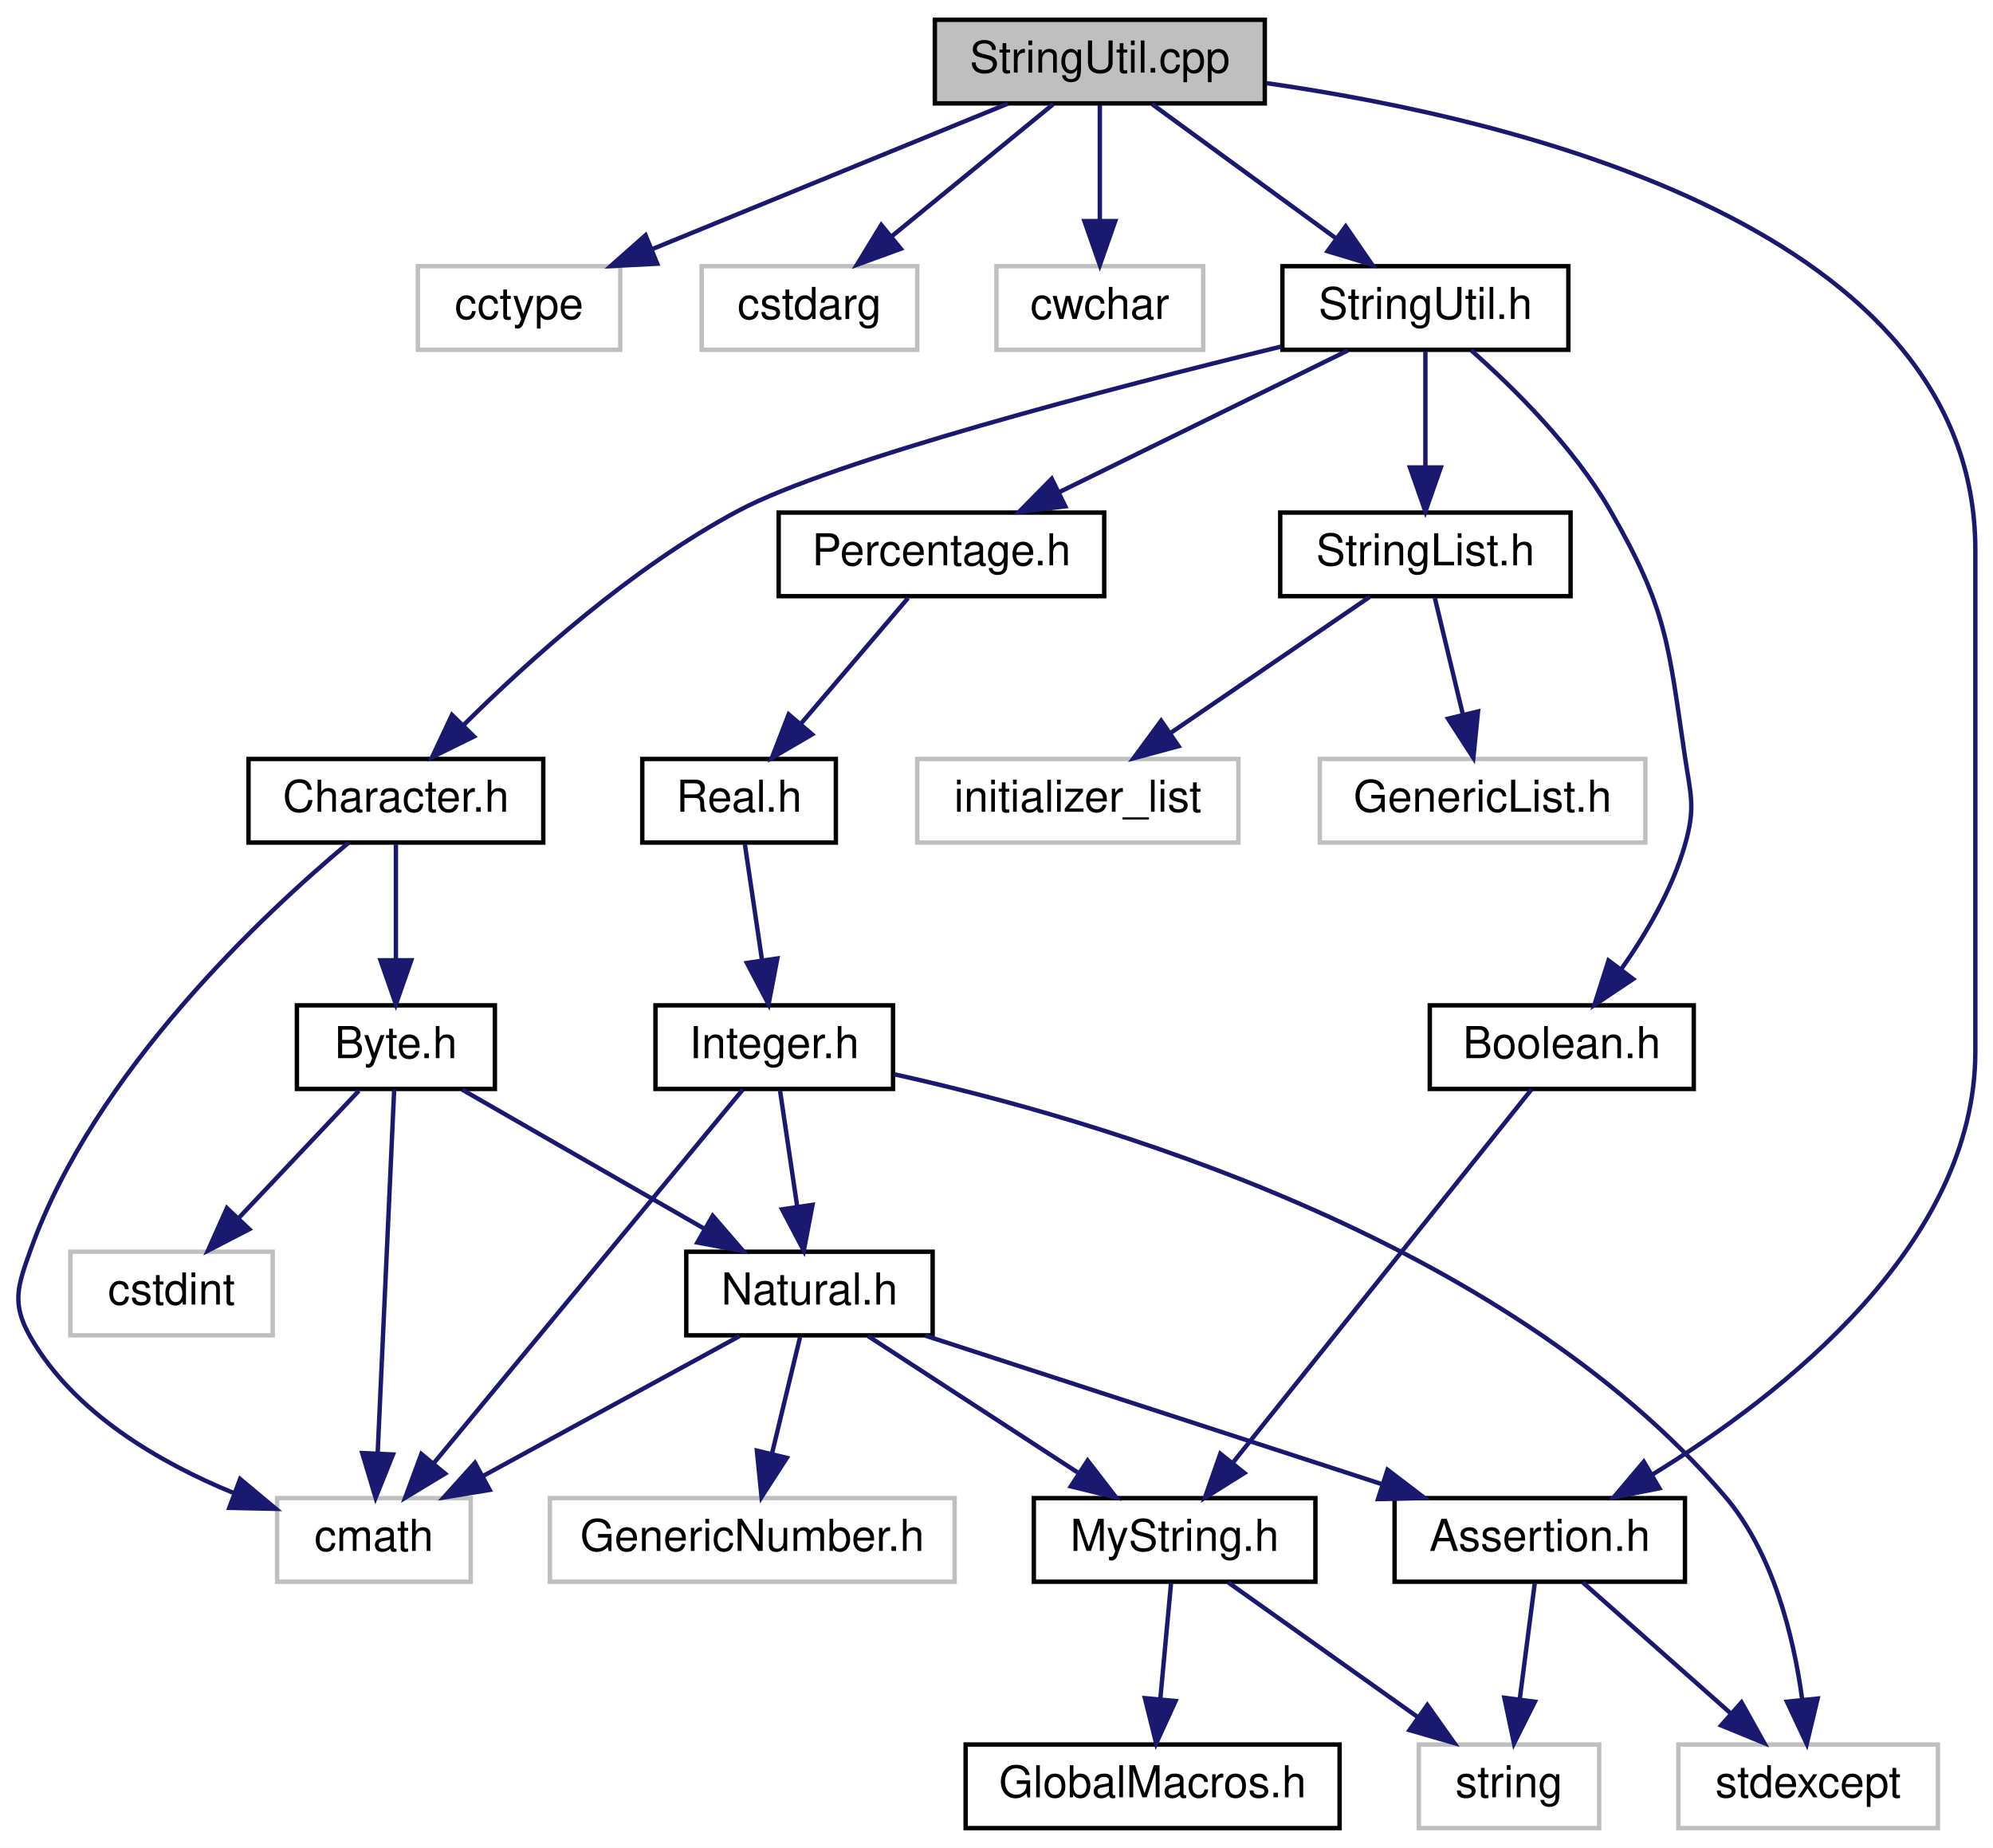
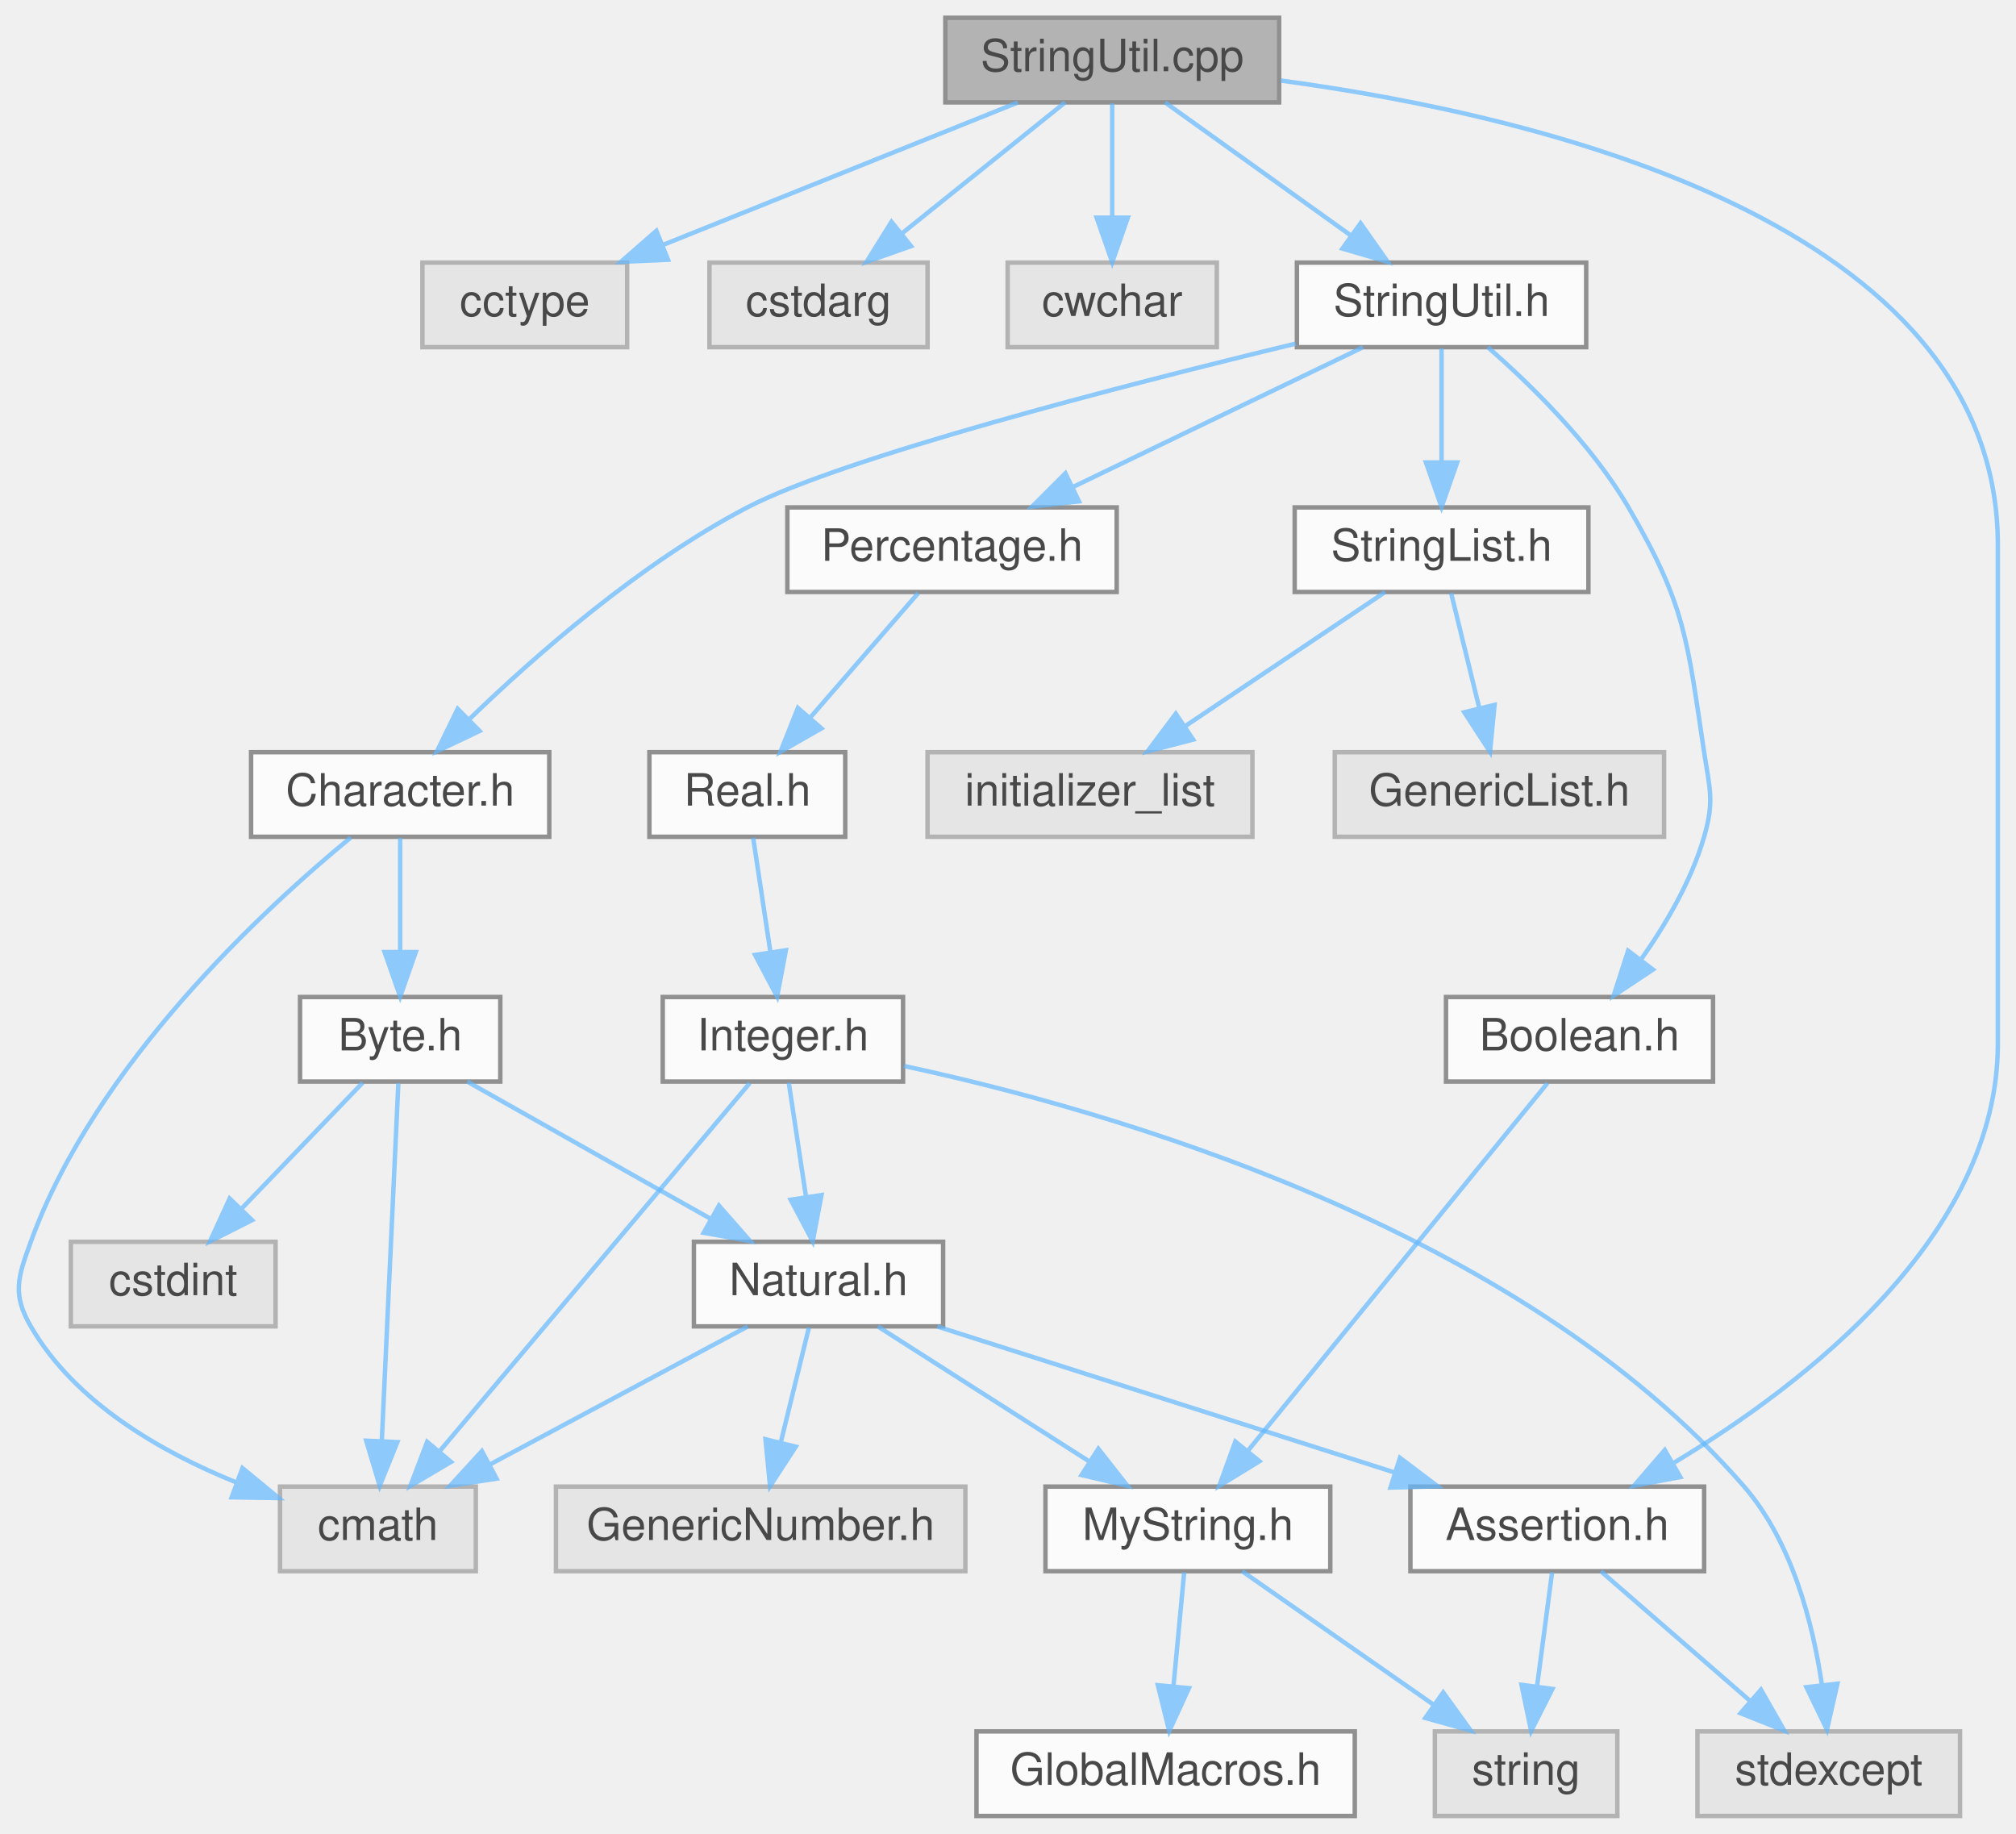
- <svg xmlns="http://www.w3.org/2000/svg" xmlns:xlink="http://www.w3.org/1999/xlink" width="453pt" height="420pt" viewBox="0.00 0.00 452.97 420.00">
-   <g id="graph0" class="graph" transform="scale(1 1) rotate(0) translate(4 416)">
-     <polygon fill="white" stroke="transparent" points="-4,4 -4,-416 448.97,-416 448.97,4 -4,4" />
-     <g id="node1" class="node">
-       <g id="a_node1">
-         <a xlink:title="The StringUtil body implements several string routines not included in the standard C++ library (like...">
-           <polygon fill="#bfbfbf" stroke="black" points="208.47,-392.5 208.47,-411.5 283.47,-411.5 283.47,-392.5 208.47,-392.5" />
-           <text text-anchor="middle" x="245.97" y="-399.5" font-family="Helvetica,sans-Serif" font-size="10.00">StringUtil.cpp</text>
-         </a>
+ <svg xmlns="http://www.w3.org/2000/svg" xmlns:xlink="http://www.w3.org/1999/xlink" width="453pt" height="412pt" viewBox="0.00 0.00 452.84 412.00">
+   <svg id="main" version="1.1" xml:space="preserve">
+     <style type="text/css">
+ .node, .edge {opacity: 0.7;}
+ .node.selected, .edge.selected {opacity: 1;}
+ .edge:hover path { stroke: red; }
+ .edge:hover polygon { stroke: red; fill: red; }
+ </style>
+     <svg id="graph" class="graph">
+       <g id="graph0" class="graph" transform="scale(1 1) rotate(0) translate(4 408)">
+         <g id="Node000001" class="node">
+           <g id="a_Node000001">
+             <a xlink:title="The StringUtil body implements several string routines not included in the standard C++ library (like...">
+               <polygon fill="#999999" stroke="#666666" points="283.34,-404 208.34,-404 208.34,-385 283.34,-385 283.34,-404" />
+               <text text-anchor="middle" x="245.84" y="-392" font-family="Helvetica,sans-Serif" font-size="10.00">StringUtil.cpp</text>
+             </a>
+           </g>
+         </g>
+         <g id="Node000002" class="node">
+           <g id="a_Node000002">
+             <a xlink:title=" ">
+               <polygon fill="#e0e0e0" stroke="#999999" points="136.84,-349 90.84,-349 90.84,-330 136.84,-330 136.84,-349" />
+               <text text-anchor="middle" x="113.84" y="-337" font-family="Helvetica,sans-Serif" font-size="10.00">cctype</text>
+             </a>
+           </g>
+         </g>
+         <g id="edge1_Node000001_Node000002" class="edge">
+           <g id="a_edge1_Node000001_Node000002">
+             <a xlink:title=" ">
+               <path fill="none" stroke="#63b8ff" d="M224.63,-384.98C203.11,-376.34 169.56,-362.87 145.01,-353.02" />
+               <polygon fill="#63b8ff" stroke="#63b8ff" points="146.02,-349.65 135.43,-349.17 143.41,-356.14 146.02,-349.65" />
+             </a>
+           </g>
+         </g>
+         <g id="Node000003" class="node">
+           <g id="a_Node000003">
+             <a xlink:title=" ">
+               <polygon fill="#e0e0e0" stroke="#999999" points="204.34,-349 155.34,-349 155.34,-330 204.34,-330 204.34,-349" />
+               <text text-anchor="middle" x="179.84" y="-337" font-family="Helvetica,sans-Serif" font-size="10.00">cstdarg</text>
+             </a>
+           </g>
+         </g>
+         <g id="edge2_Node000001_Node000003" class="edge">
+           <g id="a_edge2_Node000001_Node000003">
+             <a xlink:title=" ">
+               <path fill="none" stroke="#63b8ff" d="M235.24,-384.98C225.38,-377.07 210.49,-365.11 198.62,-355.58" />
+               <polygon fill="#63b8ff" stroke="#63b8ff" points="200.63,-352.7 190.64,-349.17 196.24,-358.16 200.63,-352.7" />
+             </a>
+           </g>
+         </g>
+         <g id="Node000004" class="node">
+           <g id="a_Node000004">
+             <a xlink:title=" ">
+               <polygon fill="#e0e0e0" stroke="#999999" points="269.34,-349 222.34,-349 222.34,-330 269.34,-330 269.34,-349" />
+               <text text-anchor="middle" x="245.84" y="-337" font-family="Helvetica,sans-Serif" font-size="10.00">cwchar</text>
+             </a>
+           </g>
+         </g>
+         <g id="edge3_Node000001_Node000004" class="edge">
+           <g id="a_edge3_Node000001_Node000004">
+             <a xlink:title=" ">
+               <path fill="none" stroke="#63b8ff" d="M245.84,-384.75C245.84,-377.8 245.84,-367.85 245.84,-359.13" />
+               <polygon fill="#63b8ff" stroke="#63b8ff" points="249.34,-359.09 245.84,-349.09 242.34,-359.09 249.34,-359.09" />
+             </a>
+           </g>
+         </g>
+         <g id="Node000005" class="node">
+           <g id="a_Node000005">
+             <a xlink:href="_assertion_8h.html" target="_top" xlink:title="The Assertion specification defines macros for pre- and postconditions in functions or methods.">
+               <polygon fill="white" stroke="#666666" points="378.84,-74 312.84,-74 312.84,-55 378.84,-55 378.84,-74" />
+               <text text-anchor="middle" x="345.84" y="-62" font-family="Helvetica,sans-Serif" font-size="10.00">Assertion.h</text>
+             </a>
+           </g>
+         </g>
+         <g id="edge4_Node000001_Node000005" class="edge">
+           <g id="a_edge4_Node000001_Node000005">
+             <a xlink:title=" ">
+               <path fill="none" stroke="#63b8ff" d="M283.74,-389.9C341.48,-382.11 444.84,-358.02 444.84,-285.5 444.84,-285.5 444.84,-285.5 444.84,-173.5 444.84,-130.35 401.37,-96.96 372.04,-79.35" />
+               <polygon fill="#63b8ff" stroke="#63b8ff" points="373.5,-76.15 363.08,-74.19 370,-82.21 373.5,-76.15" />
+             </a>
+           </g>
+         </g>
+         <g id="Node000008" class="node">
+           <g id="a_Node000008">
+             <a xlink:href="_string_util_8h.html" target="_top" xlink:title="The StringUtil specification defines several string routines not included in the standard C++ library...">
+               <polygon fill="white" stroke="#666666" points="352.34,-349 287.34,-349 287.34,-330 352.34,-330 352.34,-349" />
+               <text text-anchor="middle" x="319.84" y="-337" font-family="Helvetica,sans-Serif" font-size="10.00">StringUtil.h</text>
+             </a>
+           </g>
+         </g>
+         <g id="edge7_Node000001_Node000008" class="edge">
+           <g id="a_edge7_Node000001_Node000008">
+             <a xlink:title=" ">
+               <path fill="none" stroke="#63b8ff" d="M257.73,-384.98C268.99,-376.92 286.13,-364.65 299.55,-355.03" />
+               <polygon fill="#63b8ff" stroke="#63b8ff" points="301.64,-357.84 307.73,-349.17 297.57,-352.15 301.64,-357.84" />
+             </a>
+           </g>
+         </g>
+         <g id="Node000006" class="node">
+           <g id="a_Node000006">
+             <a xlink:title=" ">
+               <polygon fill="#e0e0e0" stroke="#999999" points="436.34,-19 377.34,-19 377.34,0 436.34,0 436.34,-19" />
+               <text text-anchor="middle" x="406.84" y="-7" font-family="Helvetica,sans-Serif" font-size="10.00">stdexcept</text>
+             </a>
+           </g>
+         </g>
+         <g id="edge5_Node000005_Node000006" class="edge">
+           <g id="a_edge5_Node000005_Node000006">
+             <a xlink:title=" ">
+               <path fill="none" stroke="#63b8ff" d="M355.64,-54.98C364.66,-47.15 378.25,-35.34 389.16,-25.86" />
+               <polygon fill="#63b8ff" stroke="#63b8ff" points="391.61,-28.37 396.86,-19.17 387.02,-23.09 391.61,-28.37" />
+             </a>
+           </g>
+         </g>
+         <g id="Node000007" class="node">
+           <g id="a_Node000007">
+             <a xlink:title=" ">
+               <polygon fill="#e0e0e0" stroke="#999999" points="359.34,-19 318.34,-19 318.34,0 359.34,0 359.34,-19" />
+               <text text-anchor="middle" x="338.84" y="-7" font-family="Helvetica,sans-Serif" font-size="10.00">string</text>
+             </a>
+           </g>
+         </g>
+         <g id="edge6_Node000005_Node000007" class="edge">
+           <g id="a_edge6_Node000005_Node000007">
+             <a xlink:title=" ">
+               <path fill="none" stroke="#63b8ff" d="M344.68,-54.75C343.77,-47.8 342.45,-37.85 341.3,-29.13" />
+               <polygon fill="#63b8ff" stroke="#63b8ff" points="344.75,-28.54 339.97,-19.09 337.81,-29.46 344.75,-28.54" />
+             </a>
+           </g>
+         </g>
+         <g id="Node000009" class="node">
+           <g id="a_Node000009">
+             <a xlink:href="_boolean_8h.html" target="_top" xlink:title="The Boolean specification and body provides a value object type for boolean values.">
+               <polygon fill="white" stroke="#666666" points="380.84,-184 320.84,-184 320.84,-165 380.84,-165 380.84,-184" />
+               <text text-anchor="middle" x="350.84" y="-172" font-family="Helvetica,sans-Serif" font-size="10.00">Boolean.h</text>
+             </a>
+           </g>
+         </g>
+         <g id="edge8_Node000008_Node000009" class="edge">
+           <g id="a_edge8_Node000008_Node000009">
+             <a xlink:title=" ">
+               <path fill="none" stroke="#63b8ff" d="M330.24,-329.99C339.72,-321.71 353.49,-308.31 361.84,-294 374.73,-271.9 375.02,-264.3 378.84,-239 380.1,-230.65 381.18,-228.11 378.84,-220 375.97,-210.06 370.16,-200.2 364.56,-192.29" />
+               <polygon fill="#63b8ff" stroke="#63b8ff" points="367.34,-190.16 358.51,-184.3 361.76,-194.39 367.34,-190.16" />
+             </a>
+           </g>
+         </g>
+         <g id="Node000012" class="node">
+           <g id="a_Node000012">
+             <a xlink:href="_character_8h.html" target="_top" xlink:title="The Character specification and body provides a value object type for character values.">
+               <polygon fill="white" stroke="#666666" points="119.34,-239 52.34,-239 52.34,-220 119.34,-220 119.34,-239" />
+               <text text-anchor="middle" x="85.84" y="-227" font-family="Helvetica,sans-Serif" font-size="10.00">Character.h</text>
+             </a>
+           </g>
+         </g>
+         <g id="edge12_Node000008_Node000012" class="edge">
+           <g id="a_edge12_Node000008_Node000012">
+             <a xlink:title=" ">
+               <path fill="none" stroke="#63b8ff" d="M287.07,-330.8C247.99,-321.34 185.25,-305.16 163.84,-294 139.8,-281.47 116.23,-260.78 101.4,-246.44" />
+               <polygon fill="#63b8ff" stroke="#63b8ff" points="103.68,-243.77 94.12,-239.22 98.76,-248.74 103.68,-243.77" />
+             </a>
+           </g>
+         </g>
+         <g id="Node000018" class="node">
+           <g id="a_Node000018">
+             <a xlink:href="_percentage_8h.html" target="_top" xlink:title="The Percentage specification and body provides a simple percentage type.">
+               <polygon fill="white" stroke="#666666" points="246.84,-294 172.84,-294 172.84,-275 246.84,-275 246.84,-294" />
+               <text text-anchor="middle" x="209.84" y="-282" font-family="Helvetica,sans-Serif" font-size="10.00">Percentage.h</text>
+             </a>
+           </g>
+         </g>
+         <g id="edge22_Node000008_Node000018" class="edge">
+           <g id="a_edge22_Node000008_Node000018">
+             <a xlink:title=" ">
+               <path fill="none" stroke="#63b8ff" d="M302.17,-329.98C284.55,-321.5 257.26,-308.35 236.91,-298.54" />
+               <polygon fill="#63b8ff" stroke="#63b8ff" points="238.36,-295.36 227.83,-294.17 235.32,-301.66 238.36,-295.36" />
+             </a>
+           </g>
+         </g>
+         <g id="Node000021" class="node">
+           <g id="a_Node000021">
+             <a xlink:href="_string_list_8h.html" target="_top" xlink:title="The StringList specification defines lists of string values with zero-based arbitrary indexed access ...">
+               <polygon fill="white" stroke="#666666" points="352.84,-294 286.84,-294 286.84,-275 352.84,-275 352.84,-294" />
+               <text text-anchor="middle" x="319.84" y="-282" font-family="Helvetica,sans-Serif" font-size="10.00">StringList.h</text>
+             </a>
+           </g>
+         </g>
+         <g id="edge28_Node000008_Node000021" class="edge">
+           <g id="a_edge28_Node000008_Node000021">
+             <a xlink:title=" ">
+               <path fill="none" stroke="#63b8ff" d="M319.84,-329.75C319.84,-322.8 319.84,-312.85 319.84,-304.13" />
+               <polygon fill="#63b8ff" stroke="#63b8ff" points="323.34,-304.09 319.84,-294.09 316.34,-304.09 323.34,-304.09" />
+             </a>
+           </g>
+         </g>
+         <g id="Node000010" class="node">
+           <g id="a_Node000010">
+             <a xlink:href="_my_string_8h.html" target="_top" xlink:title="The String specification defines a standard string type.">
+               <polygon fill="white" stroke="#666666" points="294.84,-74 230.84,-74 230.84,-55 294.84,-55 294.84,-74" />
+               <text text-anchor="middle" x="262.84" y="-62" font-family="Helvetica,sans-Serif" font-size="10.00">MyString.h</text>
+             </a>
+           </g>
+         </g>
+         <g id="edge9_Node000009_Node000010" class="edge">
+           <g id="a_edge9_Node000009_Node000010">
+             <a xlink:title=" ">
+               <path fill="none" stroke="#63b8ff" d="M343.64,-164.66C328.93,-146.61 295.25,-105.28 276.35,-82.08" />
+               <polygon fill="#63b8ff" stroke="#63b8ff" points="278.92,-79.7 269.89,-74.16 273.5,-84.12 278.92,-79.7" />
+             </a>
+           </g>
+         </g>
+         <g id="edge10_Node000010_Node000007" class="edge">
+           <g id="a_edge10_Node000010_Node000007">
+             <a xlink:title=" ">
+               <path fill="none" stroke="#63b8ff" d="M275.05,-54.98C286.62,-46.92 304.22,-34.65 318,-25.03" />
+               <polygon fill="#63b8ff" stroke="#63b8ff" points="320.21,-27.76 326.41,-19.17 316.2,-22.02 320.21,-27.76" />
+             </a>
+           </g>
+         </g>
+         <g id="Node000011" class="node">
+           <g id="a_Node000011">
+             <a xlink:href="_global_macros_8h.html" target="_top" xlink:title="The GlobalMacros specification defines simple macros (e.g. for parameter modes).">
+               <polygon fill="white" stroke="#666666" points="300.34,-19 215.34,-19 215.34,0 300.34,0 300.34,-19" />
+               <text text-anchor="middle" x="257.84" y="-7" font-family="Helvetica,sans-Serif" font-size="10.00">GlobalMacros.h</text>
+             </a>
+           </g>
+         </g>
+         <g id="edge11_Node000010_Node000011" class="edge">
+           <g id="a_edge11_Node000010_Node000011">
+             <a xlink:title=" ">
+               <path fill="none" stroke="#63b8ff" d="M262.01,-54.75C261.36,-47.8 260.42,-37.85 259.6,-29.13" />
+               <polygon fill="#63b8ff" stroke="#63b8ff" points="263.07,-28.72 258.65,-19.09 256.1,-29.37 263.07,-28.72" />
+             </a>
+           </g>
+         </g>
+         <g id="Node000013" class="node">
+           <g id="a_Node000013">
+             <a xlink:title=" ">
+               <polygon fill="#e0e0e0" stroke="#999999" points="102.84,-74 58.84,-74 58.84,-55 102.84,-55 102.84,-74" />
+               <text text-anchor="middle" x="80.84" y="-62" font-family="Helvetica,sans-Serif" font-size="10.00">cmath</text>
+             </a>
+           </g>
+         </g>
+         <g id="edge13_Node000012_Node000013" class="edge">
+           <g id="a_edge13_Node000012_Node000013">
+             <a xlink:title=" ">
+               <path fill="none" stroke="#63b8ff" d="M74.74,-219.84C55.66,-204.16 17.32,-168.97 2.84,-129 -0.04,-121.06 -1.4,-117.3 2.84,-110 12.79,-92.87 32.08,-81.78 48.98,-74.96" />
+               <polygon fill="#63b8ff" stroke="#63b8ff" points="50.4,-78.16 58.57,-71.42 47.98,-71.6 50.4,-78.16" />
+             </a>
+           </g>
+         </g>
+         <g id="Node000014" class="node">
+           <g id="a_Node000014">
+             <a xlink:href="_byte_8h.html" target="_top" xlink:title="The Byte specification and body provides a value object type for byte values.">
+               <polygon fill="white" stroke="#666666" points="108.34,-184 63.34,-184 63.34,-165 108.34,-165 108.34,-184" />
+               <text text-anchor="middle" x="85.84" y="-172" font-family="Helvetica,sans-Serif" font-size="10.00">Byte.h</text>
+             </a>
+           </g>
+         </g>
+         <g id="edge14_Node000012_Node000014" class="edge">
+           <g id="a_edge14_Node000012_Node000014">
+             <a xlink:title=" ">
+               <path fill="none" stroke="#63b8ff" d="M85.84,-219.75C85.84,-212.8 85.84,-202.85 85.84,-194.13" />
+               <polygon fill="#63b8ff" stroke="#63b8ff" points="89.34,-194.09 85.84,-184.09 82.34,-194.09 89.34,-194.09" />
+             </a>
+           </g>
+         </g>
+         <g id="edge15_Node000014_Node000013" class="edge">
+           <g id="a_edge15_Node000014_Node000013">
+             <a xlink:title=" ">
+               <path fill="none" stroke="#63b8ff" d="M85.43,-164.66C84.62,-147.17 82.8,-107.8 81.71,-84.27" />
+               <polygon fill="#63b8ff" stroke="#63b8ff" points="85.2,-83.99 81.24,-74.16 78.21,-84.31 85.2,-83.99" />
+             </a>
+           </g>
+         </g>
+         <g id="Node000015" class="node">
+           <g id="a_Node000015">
+             <a xlink:title=" ">
+               <polygon fill="#e0e0e0" stroke="#999999" points="57.84,-129 11.84,-129 11.84,-110 57.84,-110 57.84,-129" />
+               <text text-anchor="middle" x="34.84" y="-117" font-family="Helvetica,sans-Serif" font-size="10.00">cstdint</text>
+             </a>
+           </g>
+         </g>
+         <g id="edge16_Node000014_Node000015" class="edge">
+           <g id="a_edge16_Node000014_Node000015">
+             <a xlink:title=" ">
+               <path fill="none" stroke="#63b8ff" d="M77.42,-164.75C70.07,-157.11 59.21,-145.82 50.3,-136.56" />
+               <polygon fill="#63b8ff" stroke="#63b8ff" points="52.56,-133.87 43.1,-129.09 47.52,-138.72 52.56,-133.87" />
+             </a>
+           </g>
+         </g>
+         <g id="Node000016" class="node">
+           <g id="a_Node000016">
+             <a xlink:href="_natural_8h.html" target="_top" xlink:title="The Natural specification and body provides a value object type for naturals (positive integers with ...">
+               <polygon fill="white" stroke="#666666" points="207.84,-129 151.84,-129 151.84,-110 207.84,-110 207.84,-129" />
+               <text text-anchor="middle" x="179.84" y="-117" font-family="Helvetica,sans-Serif" font-size="10.00">Natural.h</text>
+             </a>
+           </g>
+         </g>
+         <g id="edge17_Node000014_Node000016" class="edge">
+           <g id="a_edge17_Node000014_Node000016">
+             <a xlink:title=" ">
+               <path fill="none" stroke="#63b8ff" d="M100.94,-164.98C115.66,-156.69 138.26,-143.94 155.51,-134.22" />
+               <polygon fill="#63b8ff" stroke="#63b8ff" points="157.47,-137.13 164.46,-129.17 154.03,-131.03 157.47,-137.13" />
+             </a>
+           </g>
+         </g>
+         <g id="edge19_Node000016_Node000005" class="edge">
+           <g id="a_edge19_Node000016_Node000005">
+             <a xlink:title=" ">
+               <path fill="none" stroke="#63b8ff" d="M206.51,-109.98C234.38,-101.09 278.29,-87.07 309.36,-77.15" />
+               <polygon fill="#63b8ff" stroke="#63b8ff" points="310.5,-80.46 318.96,-74.08 308.37,-73.79 310.5,-80.46" />
+             </a>
+           </g>
+         </g>
+         <g id="edge21_Node000016_Node000010" class="edge">
+           <g id="a_edge21_Node000016_Node000010">
+             <a xlink:title=" ">
+               <path fill="none" stroke="#63b8ff" d="M193.18,-109.98C205.93,-101.84 225.39,-89.41 240.51,-79.76" />
+               <polygon fill="#63b8ff" stroke="#63b8ff" points="242.72,-82.5 249.26,-74.17 238.95,-76.6 242.72,-82.5" />
+             </a>
+           </g>
+         </g>
+         <g id="edge18_Node000016_Node000013" class="edge">
+           <g id="a_edge18_Node000016_Node000013">
+             <a xlink:title=" ">
+               <path fill="none" stroke="#63b8ff" d="M163.93,-109.98C148.29,-101.61 124.18,-88.7 105.96,-78.95" />
+               <polygon fill="#63b8ff" stroke="#63b8ff" points="107.5,-75.8 97.04,-74.17 104.2,-81.98 107.5,-75.8" />
+             </a>
+           </g>
+         </g>
+         <g id="Node000017" class="node">
+           <g id="a_Node000017">
+             <a xlink:title=" ">
+               <polygon fill="#e0e0e0" stroke="#999999" points="212.84,-74 120.84,-74 120.84,-55 212.84,-55 212.84,-74" />
+               <text text-anchor="middle" x="166.84" y="-62" font-family="Helvetica,sans-Serif" font-size="10.00">GenericNumber.h</text>
+             </a>
+           </g>
+         </g>
+         <g id="edge20_Node000016_Node000017" class="edge">
+           <g id="a_edge20_Node000016_Node000017">
+             <a xlink:title=" ">
+               <path fill="none" stroke="#63b8ff" d="M177.69,-109.75C175.97,-102.72 173.49,-92.62 171.34,-83.84" />
+               <polygon fill="#63b8ff" stroke="#63b8ff" points="174.73,-82.97 168.95,-74.09 167.93,-84.63 174.73,-82.97" />
+             </a>
+           </g>
+         </g>
+         <g id="Node000019" class="node">
+           <g id="a_Node000019">
+             <a xlink:href="_real_8h.html" target="_top" xlink:title="The Real specification defines a value object type for real values.">
+               <polygon fill="white" stroke="#666666" points="185.84,-239 141.84,-239 141.84,-220 185.84,-220 185.84,-239" />
+               <text text-anchor="middle" x="163.84" y="-227" font-family="Helvetica,sans-Serif" font-size="10.00">Real.h</text>
+             </a>
+           </g>
+         </g>
+         <g id="edge23_Node000018_Node000019" class="edge">
+           <g id="a_edge23_Node000018_Node000019">
+             <a xlink:title=" ">
+               <path fill="none" stroke="#63b8ff" d="M202.24,-274.75C195.68,-267.18 186.02,-256.05 178.03,-246.84" />
+               <polygon fill="#63b8ff" stroke="#63b8ff" points="180.49,-244.35 171.29,-239.09 175.21,-248.94 180.49,-244.35" />
+             </a>
+           </g>
+         </g>
+         <g id="Node000020" class="node">
+           <g id="a_Node000020">
+             <a xlink:href="_integer_8h.html" target="_top" xlink:title="The Integer specification and body provides a value object type for ints.">
+               <polygon fill="white" stroke="#666666" points="198.84,-184 144.84,-184 144.84,-165 198.84,-165 198.84,-184" />
+               <text text-anchor="middle" x="171.84" y="-172" font-family="Helvetica,sans-Serif" font-size="10.00">Integer.h</text>
+             </a>
+           </g>
+         </g>
+         <g id="edge24_Node000019_Node000020" class="edge">
+           <g id="a_edge24_Node000019_Node000020">
+             <a xlink:title=" ">
+               <path fill="none" stroke="#63b8ff" d="M165.16,-219.75C166.21,-212.8 167.71,-202.85 169.03,-194.13" />
+               <polygon fill="#63b8ff" stroke="#63b8ff" points="172.51,-194.5 170.54,-184.09 165.59,-193.45 172.51,-194.5" />
+             </a>
+           </g>
+         </g>
+         <g id="edge26_Node000020_Node000006" class="edge">
+           <g id="a_edge26_Node000020_Node000006">
+             <a xlink:title=" ">
+               <path fill="none" stroke="#63b8ff" d="M199.06,-168.5C244.81,-158.66 337.09,-132.46 387.84,-74 398.57,-61.64 403.24,-43.42 405.27,-29.67" />
+               <polygon fill="#63b8ff" stroke="#63b8ff" points="408.79,-29.72 406.44,-19.39 401.83,-28.93 408.79,-29.72" />
+             </a>
+           </g>
+         </g>
+         <g id="edge25_Node000020_Node000013" class="edge">
+           <g id="a_edge25_Node000020_Node000013">
+             <a xlink:title=" ">
+               <path fill="none" stroke="#63b8ff" d="M164.39,-164.66C149.19,-146.61 114.36,-105.28 94.81,-82.08" />
+               <polygon fill="#63b8ff" stroke="#63b8ff" points="97.26,-79.55 88.14,-74.16 91.9,-84.06 97.26,-79.55" />
+             </a>
+           </g>
+         </g>
+         <g id="edge27_Node000020_Node000016" class="edge">
+           <g id="a_edge27_Node000020_Node000016">
+             <a xlink:title=" ">
+               <path fill="none" stroke="#63b8ff" d="M173.16,-164.75C174.21,-157.8 175.71,-147.85 177.03,-139.13" />
+               <polygon fill="#63b8ff" stroke="#63b8ff" points="180.51,-139.5 178.54,-129.09 173.59,-138.45 180.51,-139.5" />
+             </a>
+           </g>
+         </g>
+         <g id="Node000022" class="node">
+           <g id="a_Node000022">
+             <a xlink:title=" ">
+               <polygon fill="#e0e0e0" stroke="#999999" points="277.34,-239 204.34,-239 204.34,-220 277.34,-220 277.34,-239" />
+               <text text-anchor="middle" x="240.84" y="-227" font-family="Helvetica,sans-Serif" font-size="10.00">initializer_list</text>
+             </a>
+           </g>
+         </g>
+         <g id="edge29_Node000021_Node000022" class="edge">
+           <g id="a_edge29_Node000021_Node000022">
+             <a xlink:title=" ">
+               <path fill="none" stroke="#63b8ff" d="M307.15,-274.98C295.01,-266.84 276.48,-254.41 262.09,-244.76" />
+               <polygon fill="#63b8ff" stroke="#63b8ff" points="264.02,-241.84 253.76,-239.17 260.12,-247.65 264.02,-241.84" />
+             </a>
+           </g>
+         </g>
+         <g id="Node000023" class="node">
+           <g id="a_Node000023">
+             <a xlink:title=" ">
+               <polygon fill="#e0e0e0" stroke="#999999" points="369.84,-239 295.84,-239 295.84,-220 369.84,-220 369.84,-239" />
+               <text text-anchor="middle" x="332.84" y="-227" font-family="Helvetica,sans-Serif" font-size="10.00">GenericList.h</text>
+             </a>
+           </g>
+         </g>
+         <g id="edge30_Node000021_Node000023" class="edge">
+           <g id="a_edge30_Node000021_Node000023">
+             <a xlink:title=" ">
+               <path fill="none" stroke="#63b8ff" d="M321.99,-274.75C323.71,-267.72 326.19,-257.62 328.34,-248.84" />
+               <polygon fill="#63b8ff" stroke="#63b8ff" points="331.75,-249.63 330.73,-239.09 324.95,-247.97 331.75,-249.63" />
+             </a>
+           </g>
+         </g>
      </g>
-     </g>
-     <g id="node2" class="node">
-       <g id="a_node2">
-         <a xlink:title=" ">
-           <polygon fill="white" stroke="#bfbfbf" points="90.97,-336.5 90.97,-355.5 136.97,-355.5 136.97,-336.5 90.97,-336.5" />
-           <text text-anchor="middle" x="113.97" y="-343.5" font-family="Helvetica,sans-Serif" font-size="10.00">cctype</text>
-         </a>
-       </g>
-     </g>
-     <g id="edge1" class="edge">
-       <path fill="none" stroke="midnightblue" d="M225.06,-392.44C203.24,-383.52 168.82,-369.44 144.08,-359.32" />
-       <polygon fill="midnightblue" stroke="midnightblue" points="145.37,-356.06 134.79,-355.52 142.72,-362.54 145.37,-356.06" />
-     </g>
-     <g id="node3" class="node">
-       <g id="a_node3">
-         <a xlink:title=" ">
-           <polygon fill="white" stroke="#bfbfbf" points="155.47,-336.5 155.47,-355.5 204.47,-355.5 204.47,-336.5 155.47,-336.5" />
-           <text text-anchor="middle" x="179.97" y="-343.5" font-family="Helvetica,sans-Serif" font-size="10.00">cstdarg</text>
-         </a>
-       </g>
-     </g>
-     <g id="edge2" class="edge">
-       <path fill="none" stroke="midnightblue" d="M235.37,-392.32C225.52,-384.26 210.62,-372.08 198.76,-362.37" />
-       <polygon fill="midnightblue" stroke="midnightblue" points="200.73,-359.46 190.77,-355.83 196.29,-364.88 200.73,-359.46" />
-     </g>
-     <g id="node4" class="node">
-       <g id="a_node4">
-         <a xlink:title=" ">
-           <polygon fill="white" stroke="#bfbfbf" points="222.47,-336.5 222.47,-355.5 269.47,-355.5 269.47,-336.5 222.47,-336.5" />
-           <text text-anchor="middle" x="245.97" y="-343.5" font-family="Helvetica,sans-Serif" font-size="10.00">cwchar</text>
-         </a>
-       </g>
-     </g>
-     <g id="edge3" class="edge">
-       <path fill="none" stroke="midnightblue" d="M245.97,-392.08C245.97,-385.01 245.97,-374.86 245.97,-365.99" />
-       <polygon fill="midnightblue" stroke="midnightblue" points="249.47,-365.75 245.97,-355.75 242.47,-365.75 249.47,-365.75" />
-     </g>
-     <g id="node5" class="node">
-       <g id="a_node5">
-         <a xlink:href="_assertion_8h.html" target="_top" xlink:title="The Assertion specification defines macros for pre- and postconditions in functions or methods.">
-           <polygon fill="white" stroke="black" points="312.97,-56.5 312.97,-75.5 378.97,-75.5 378.97,-56.5 312.97,-56.5" />
-           <text text-anchor="middle" x="345.97" y="-63.5" font-family="Helvetica,sans-Serif" font-size="10.00">Assertion.h</text>
-         </a>
-       </g>
-     </g>
-     <g id="edge4" class="edge">
-       <path fill="none" stroke="midnightblue" d="M283.87,-397.1C341.61,-388.82 444.97,-363.83 444.97,-291 444.97,-291 444.97,-291 444.97,-177 444.97,-133.18 401.04,-98.93 371.7,-80.94" />
-       <polygon fill="midnightblue" stroke="midnightblue" points="373.16,-77.74 362.77,-75.68 369.61,-83.77 373.16,-77.74" />
-     </g>
-     <g id="node8" class="node">
-       <g id="a_node8">
-         <a xlink:href="_string_util_8h.html" target="_top" xlink:title="The StringUtil specification defines several string routines not included in the standard C++ library...">
-           <polygon fill="white" stroke="black" points="287.47,-336.5 287.47,-355.5 352.47,-355.5 352.47,-336.5 287.47,-336.5" />
-           <text text-anchor="middle" x="319.97" y="-343.5" font-family="Helvetica,sans-Serif" font-size="10.00">StringUtil.h</text>
-         </a>
-       </g>
-     </g>
-     <g id="edge7" class="edge">
-       <path fill="none" stroke="midnightblue" d="M257.86,-392.32C269.12,-384.11 286.26,-371.6 299.68,-361.81" />
-       <polygon fill="midnightblue" stroke="midnightblue" points="301.85,-364.56 307.87,-355.83 297.73,-358.9 301.85,-364.56" />
-     </g>
-     <g id="node6" class="node">
-       <g id="a_node6">
-         <a xlink:title=" ">
-           <polygon fill="white" stroke="#bfbfbf" points="377.47,-0.5 377.47,-19.5 436.47,-19.5 436.47,-0.5 377.47,-0.5" />
-           <text text-anchor="middle" x="406.97" y="-7.5" font-family="Helvetica,sans-Serif" font-size="10.00">stdexcept</text>
-         </a>
-       </g>
-     </g>
-     <g id="edge5" class="edge">
-       <path fill="none" stroke="midnightblue" d="M355.77,-56.32C364.79,-48.34 378.38,-36.31 389.29,-26.65" />
-       <polygon fill="midnightblue" stroke="midnightblue" points="391.83,-29.08 396.99,-19.83 387.19,-23.84 391.83,-29.08" />
-     </g>
-     <g id="node7" class="node">
-       <g id="a_node7">
-         <a xlink:title=" ">
-           <polygon fill="white" stroke="#bfbfbf" points="318.47,-0.5 318.47,-19.5 359.47,-19.5 359.47,-0.5 318.47,-0.5" />
-           <text text-anchor="middle" x="338.97" y="-7.5" font-family="Helvetica,sans-Serif" font-size="10.00">string</text>
-         </a>
-       </g>
-     </g>
-     <g id="edge6" class="edge">
-       <path fill="none" stroke="midnightblue" d="M344.82,-56.08C343.89,-48.93 342.55,-38.64 341.4,-29.69" />
-       <polygon fill="midnightblue" stroke="midnightblue" points="344.86,-29.22 340.11,-19.75 337.92,-30.12 344.86,-29.22" />
-     </g>
-     <g id="node9" class="node">
-       <g id="a_node9">
-         <a xlink:href="_boolean_8h.html" target="_top" xlink:title="The Boolean specification and body provides a value object type for boolean values.">
-           <polygon fill="white" stroke="black" points="320.97,-168.5 320.97,-187.5 380.97,-187.5 380.97,-168.5 320.97,-168.5" />
-           <text text-anchor="middle" x="350.97" y="-175.5" font-family="Helvetica,sans-Serif" font-size="10.00">Boolean.h</text>
-         </a>
-       </g>
-     </g>
-     <g id="edge8" class="edge">
-       <path fill="none" stroke="midnightblue" d="M330.38,-336.38C339.87,-327.99 353.65,-314.44 361.97,-300 374.96,-277.46 375.15,-269.73 378.97,-244 380.28,-235.21 381.41,-232.55 378.97,-224 376.07,-213.84 370.14,-203.75 364.48,-195.7" />
-       <polygon fill="midnightblue" stroke="midnightblue" points="367.19,-193.48 358.38,-187.59 361.6,-197.69 367.19,-193.48" />
-     </g>
-     <g id="node12" class="node">
-       <g id="a_node12">
-         <a xlink:href="_character_8h.html" target="_top" xlink:title="The Character specification and body provides a value object type for character values.">
-           <polygon fill="white" stroke="black" points="52.47,-224.5 52.47,-243.5 119.47,-243.5 119.47,-224.5 52.47,-224.5" />
-           <text text-anchor="middle" x="85.97" y="-231.5" font-family="Helvetica,sans-Serif" font-size="10.00">Character.h</text>
-         </a>
-       </g>
-     </g>
-     <g id="edge12" class="edge">
-       <path fill="none" stroke="midnightblue" d="M287.18,-337.23C248.08,-327.67 185.32,-311.33 163.97,-300 139.8,-287.17 116.26,-266 101.47,-251.32" />
-       <polygon fill="midnightblue" stroke="midnightblue" points="103.72,-248.61 94.21,-243.93 98.72,-253.51 103.72,-248.61" />
-     </g>
-     <g id="node18" class="node">
-       <g id="a_node18">
-         <a xlink:href="_percentage_8h.html" target="_top" xlink:title="The Percentage specification and body provides a simple percentage type.">
-           <polygon fill="white" stroke="black" points="172.97,-280.5 172.97,-299.5 246.97,-299.5 246.97,-280.5 172.97,-280.5" />
-           <text text-anchor="middle" x="209.97" y="-287.5" font-family="Helvetica,sans-Serif" font-size="10.00">Percentage.h</text>
-         </a>
-       </g>
-     </g>
-     <g id="edge22" class="edge">
-       <path fill="none" stroke="midnightblue" d="M302.3,-336.32C284.58,-327.62 257.07,-314.12 236.68,-304.11" />
-       <polygon fill="midnightblue" stroke="midnightblue" points="238.12,-300.92 227.6,-299.65 235.04,-307.2 238.12,-300.92" />
-     </g>
-     <g id="node21" class="node">
-       <g id="a_node21">
-         <a xlink:href="_string_list_8h.html" target="_top" xlink:title="The StringList specification defines lists of string values with zero-based arbitrary indexed access ...">
-           <polygon fill="white" stroke="black" points="286.97,-280.5 286.97,-299.5 352.97,-299.5 352.97,-280.5 286.97,-280.5" />
-           <text text-anchor="middle" x="319.97" y="-287.5" font-family="Helvetica,sans-Serif" font-size="10.00">StringList.h</text>
-         </a>
-       </g>
-     </g>
-     <g id="edge28" class="edge">
-       <path fill="none" stroke="midnightblue" d="M319.97,-336.08C319.97,-329.01 319.97,-318.86 319.97,-309.99" />
-       <polygon fill="midnightblue" stroke="midnightblue" points="323.47,-309.75 319.97,-299.75 316.47,-309.75 323.47,-309.75" />
-     </g>
-     <g id="node10" class="node">
-       <g id="a_node10">
-         <a xlink:href="_my_string_8h.html" target="_top" xlink:title="The String specification defines a standard string type.">
-           <polygon fill="white" stroke="black" points="230.97,-56.5 230.97,-75.5 294.97,-75.5 294.97,-56.5 230.97,-56.5" />
-           <text text-anchor="middle" x="262.97" y="-63.5" font-family="Helvetica,sans-Serif" font-size="10.00">MyString.h</text>
-         </a>
-       </g>
-     </g>
-     <g id="edge9" class="edge">
-       <path fill="none" stroke="midnightblue" d="M344.07,-168.37C329.48,-150.14 295.31,-107.43 276.31,-83.68" />
-       <polygon fill="midnightblue" stroke="midnightblue" points="278.83,-81.21 269.85,-75.59 273.36,-85.59 278.83,-81.21" />
-     </g>
-     <g id="edge10" class="edge">
-       <path fill="none" stroke="midnightblue" d="M275.18,-56.32C286.75,-48.11 304.35,-35.6 318.13,-25.81" />
-       <polygon fill="midnightblue" stroke="midnightblue" points="320.41,-28.48 326.54,-19.83 316.36,-22.77 320.41,-28.48" />
-     </g>
-     <g id="node11" class="node">
-       <g id="a_node11">
-         <a xlink:href="_global_macros_8h.html" target="_top" xlink:title="The GlobalMacros specification defines simple macros (e.g. for parameter modes).">
-           <polygon fill="white" stroke="black" points="215.47,-0.5 215.47,-19.5 300.47,-19.5 300.47,-0.5 215.47,-0.5" />
-           <text text-anchor="middle" x="257.97" y="-7.5" font-family="Helvetica,sans-Serif" font-size="10.00">GlobalMacros.h</text>
-         </a>
-       </g>
-     </g>
-     <g id="edge11" class="edge">
-       <path fill="none" stroke="midnightblue" d="M262.15,-56.08C261.49,-49.01 260.55,-38.86 259.73,-29.99" />
-       <polygon fill="midnightblue" stroke="midnightblue" points="263.19,-29.39 258.78,-19.75 256.22,-30.03 263.19,-29.39" />
-     </g>
-     <g id="node13" class="node">
-       <g id="a_node13">
-         <a xlink:title=" ">
-           <polygon fill="white" stroke="#bfbfbf" points="58.97,-56.5 58.97,-75.5 102.97,-75.5 102.97,-56.5 58.97,-56.5" />
-           <text text-anchor="middle" x="80.97" y="-63.5" font-family="Helvetica,sans-Serif" font-size="10.00">cmath</text>
-         </a>
-       </g>
-     </g>
-     <g id="edge13" class="edge">
-       <path fill="none" stroke="midnightblue" d="M75.17,-224.42C56.19,-208.57 17.51,-172.6 2.97,-132 -0.03,-123.63 -1.47,-119.7 2.97,-112 12.91,-94.8 32.2,-83.59 49.1,-76.66" />
-       <polygon fill="midnightblue" stroke="midnightblue" points="50.56,-79.85 58.7,-73.06 48.1,-73.29 50.56,-79.85" />
-     </g>
-     <g id="node14" class="node">
-       <g id="a_node14">
-         <a xlink:href="_byte_8h.html" target="_top" xlink:title="The Byte specification and body provides a value object type for byte values.">
-           <polygon fill="white" stroke="black" points="63.47,-168.5 63.47,-187.5 108.47,-187.5 108.47,-168.5 63.47,-168.5" />
-           <text text-anchor="middle" x="85.97" y="-175.5" font-family="Helvetica,sans-Serif" font-size="10.00">Byte.h</text>
-         </a>
-       </g>
-     </g>
-     <g id="edge14" class="edge">
-       <path fill="none" stroke="midnightblue" d="M85.97,-224.08C85.97,-217.01 85.97,-206.86 85.97,-197.99" />
-       <polygon fill="midnightblue" stroke="midnightblue" points="89.47,-197.75 85.97,-187.75 82.47,-197.75 89.47,-197.75" />
-     </g>
-     <g id="edge15" class="edge">
-       <path fill="none" stroke="midnightblue" d="M85.58,-168.37C84.77,-150.62 82.91,-109.67 81.82,-85.6" />
-       <polygon fill="midnightblue" stroke="midnightblue" points="85.31,-85.42 81.36,-75.59 78.32,-85.74 85.31,-85.42" />
-     </g>
-     <g id="node15" class="node">
-       <g id="a_node15">
-         <a xlink:title=" ">
-           <polygon fill="white" stroke="#bfbfbf" points="11.97,-112.5 11.97,-131.5 57.97,-131.5 57.97,-112.5 11.97,-112.5" />
-           <text text-anchor="middle" x="34.97" y="-119.5" font-family="Helvetica,sans-Serif" font-size="10.00">cstdint</text>
-         </a>
-       </g>
-     </g>
-     <g id="edge16" class="edge">
-       <path fill="none" stroke="midnightblue" d="M77.55,-168.08C70.12,-160.22 59.12,-148.57 50.16,-139.08" />
-       <polygon fill="midnightblue" stroke="midnightblue" points="52.65,-136.62 43.24,-131.75 47.56,-141.42 52.65,-136.62" />
-     </g>
-     <g id="node16" class="node">
-       <g id="a_node16">
-         <a xlink:href="_natural_8h.html" target="_top" xlink:title="The Natural specification and body provides a value object type for naturals (positive integers with ...">
-           <polygon fill="white" stroke="black" points="151.97,-112.5 151.97,-131.5 207.97,-131.5 207.97,-112.5 151.97,-112.5" />
-           <text text-anchor="middle" x="179.97" y="-119.5" font-family="Helvetica,sans-Serif" font-size="10.00">Natural.h</text>
-         </a>
-       </g>
-     </g>
-     <g id="edge17" class="edge">
-       <path fill="none" stroke="midnightblue" d="M101.07,-168.32C115.88,-159.82 138.67,-146.73 155.95,-136.8" />
-       <polygon fill="midnightblue" stroke="midnightblue" points="157.98,-139.67 164.91,-131.65 154.49,-133.6 157.98,-139.67" />
-     </g>
-     <g id="edge19" class="edge">
-       <path fill="none" stroke="midnightblue" d="M206.28,-112.44C234.32,-103.32 278.92,-88.81 310.16,-78.65" />
-       <polygon fill="midnightblue" stroke="midnightblue" points="311.37,-81.94 319.79,-75.52 309.2,-75.28 311.37,-81.94" />
-     </g>
-     <g id="edge21" class="edge">
-       <path fill="none" stroke="midnightblue" d="M193.31,-112.32C206.13,-103.98 225.76,-91.21 240.91,-81.35" />
-       <polygon fill="midnightblue" stroke="midnightblue" points="243.2,-84.04 249.67,-75.65 239.38,-78.17 243.2,-84.04" />
-     </g>
-     <g id="edge18" class="edge">
-       <path fill="none" stroke="midnightblue" d="M164.07,-112.32C148.33,-103.74 124.03,-90.49 105.76,-80.52" />
-       <polygon fill="midnightblue" stroke="midnightblue" points="107.29,-77.37 96.84,-75.65 103.94,-83.52 107.29,-77.37" />
-     </g>
-     <g id="node17" class="node">
-       <g id="a_node17">
-         <a xlink:title=" ">
-           <polygon fill="white" stroke="#bfbfbf" points="120.97,-56.5 120.97,-75.5 212.97,-75.5 212.97,-56.5 120.97,-56.5" />
-           <text text-anchor="middle" x="166.97" y="-63.5" font-family="Helvetica,sans-Serif" font-size="10.00">GenericNumber.h</text>
-         </a>
-       </g>
-     </g>
-     <g id="edge20" class="edge">
-       <path fill="none" stroke="midnightblue" d="M177.83,-112.08C176.1,-104.93 173.63,-94.64 171.47,-85.69" />
-       <polygon fill="midnightblue" stroke="midnightblue" points="174.82,-84.65 169.08,-75.75 168.02,-86.29 174.82,-84.65" />
-     </g>
-     <g id="node19" class="node">
-       <g id="a_node19">
-         <a xlink:href="_real_8h.html" target="_top" xlink:title="The Real specification defines a value object type for real values.">
-           <polygon fill="white" stroke="black" points="141.97,-224.5 141.97,-243.5 185.97,-243.5 185.97,-224.5 141.97,-224.5" />
-           <text text-anchor="middle" x="163.97" y="-231.5" font-family="Helvetica,sans-Serif" font-size="10.00">Real.h</text>
-         </a>
-       </g>
-     </g>
-     <g id="edge23" class="edge">
-       <path fill="none" stroke="midnightblue" d="M202.38,-280.08C195.74,-272.3 185.95,-260.8 177.91,-251.37" />
-       <polygon fill="midnightblue" stroke="midnightblue" points="180.58,-249.09 171.43,-243.75 175.25,-253.63 180.58,-249.09" />
-     </g>
-     <g id="node20" class="node">
-       <g id="a_node20">
-         <a xlink:href="_integer_8h.html" target="_top" xlink:title="The Integer specification and body provides a value object type for ints.">
-           <polygon fill="white" stroke="black" points="144.97,-168.5 144.97,-187.5 198.97,-187.5 198.97,-168.5 144.97,-168.5" />
-           <text text-anchor="middle" x="171.97" y="-175.5" font-family="Helvetica,sans-Serif" font-size="10.00">Integer.h</text>
-         </a>
-       </g>
-     </g>
-     <g id="edge24" class="edge">
-       <path fill="none" stroke="midnightblue" d="M165.29,-224.08C166.35,-216.93 167.88,-206.64 169.2,-197.69" />
-       <polygon fill="midnightblue" stroke="midnightblue" points="172.67,-198.16 170.68,-187.75 165.75,-197.13 172.67,-198.16" />
-     </g>
-     <g id="edge26" class="edge">
-       <path fill="none" stroke="midnightblue" d="M199.24,-171.83C245.06,-161.71 337.44,-134.92 387.97,-76 399.08,-63.04 403.7,-43.88 405.62,-29.71" />
-       <polygon fill="midnightblue" stroke="midnightblue" points="409.12,-29.94 406.65,-19.64 402.15,-29.23 409.12,-29.94" />
-     </g>
-     <g id="edge25" class="edge">
-       <path fill="none" stroke="midnightblue" d="M164.83,-168.37C149.68,-150.05 114.1,-107.05 94.51,-83.36" />
-       <polygon fill="midnightblue" stroke="midnightblue" points="97.15,-81.07 88.08,-75.59 91.76,-85.53 97.15,-81.07" />
-     </g>
-     <g id="edge27" class="edge">
-       <path fill="none" stroke="midnightblue" d="M173.29,-168.08C174.35,-160.93 175.88,-150.64 177.2,-141.69" />
-       <polygon fill="midnightblue" stroke="midnightblue" points="180.67,-142.16 178.68,-131.75 173.75,-141.13 180.67,-142.16" />
-     </g>
-     <g id="node22" class="node">
-       <g id="a_node22">
-         <a xlink:title=" ">
-           <polygon fill="white" stroke="#bfbfbf" points="204.47,-224.5 204.47,-243.5 277.47,-243.5 277.47,-224.5 204.47,-224.5" />
-           <text text-anchor="middle" x="240.97" y="-231.5" font-family="Helvetica,sans-Serif" font-size="10.00">initializer_list</text>
-         </a>
-       </g>
-     </g>
-     <g id="edge29" class="edge">
-       <path fill="none" stroke="midnightblue" d="M307.28,-280.32C295.07,-271.98 276.39,-259.21 261.97,-249.35" />
-       <polygon fill="midnightblue" stroke="midnightblue" points="263.86,-246.41 253.63,-243.65 259.91,-252.19 263.86,-246.41" />
-     </g>
-     <g id="node23" class="node">
-       <g id="a_node23">
-         <a xlink:title=" ">
-           <polygon fill="white" stroke="#bfbfbf" points="295.97,-224.5 295.97,-243.5 369.97,-243.5 369.97,-224.5 295.97,-224.5" />
-           <text text-anchor="middle" x="332.97" y="-231.5" font-family="Helvetica,sans-Serif" font-size="10.00">GenericList.h</text>
-         </a>
-       </g>
-     </g>
-     <g id="edge30" class="edge">
-       <path fill="none" stroke="midnightblue" d="M322.12,-280.08C323.84,-272.93 326.32,-262.64 328.47,-253.69" />
-       <polygon fill="midnightblue" stroke="midnightblue" points="331.93,-254.29 330.87,-243.75 325.12,-252.65 331.93,-254.29" />
-     </g>
-   </g>
+     </svg>
+   </svg>
+   <style type="text/css">
+ 
+ [data-mouse-over-selected='false'] { opacity: 0.7; }
+ [data-mouse-over-selected='true']  { opacity: 1.0; }
+ 
+ </style>
</svg>
